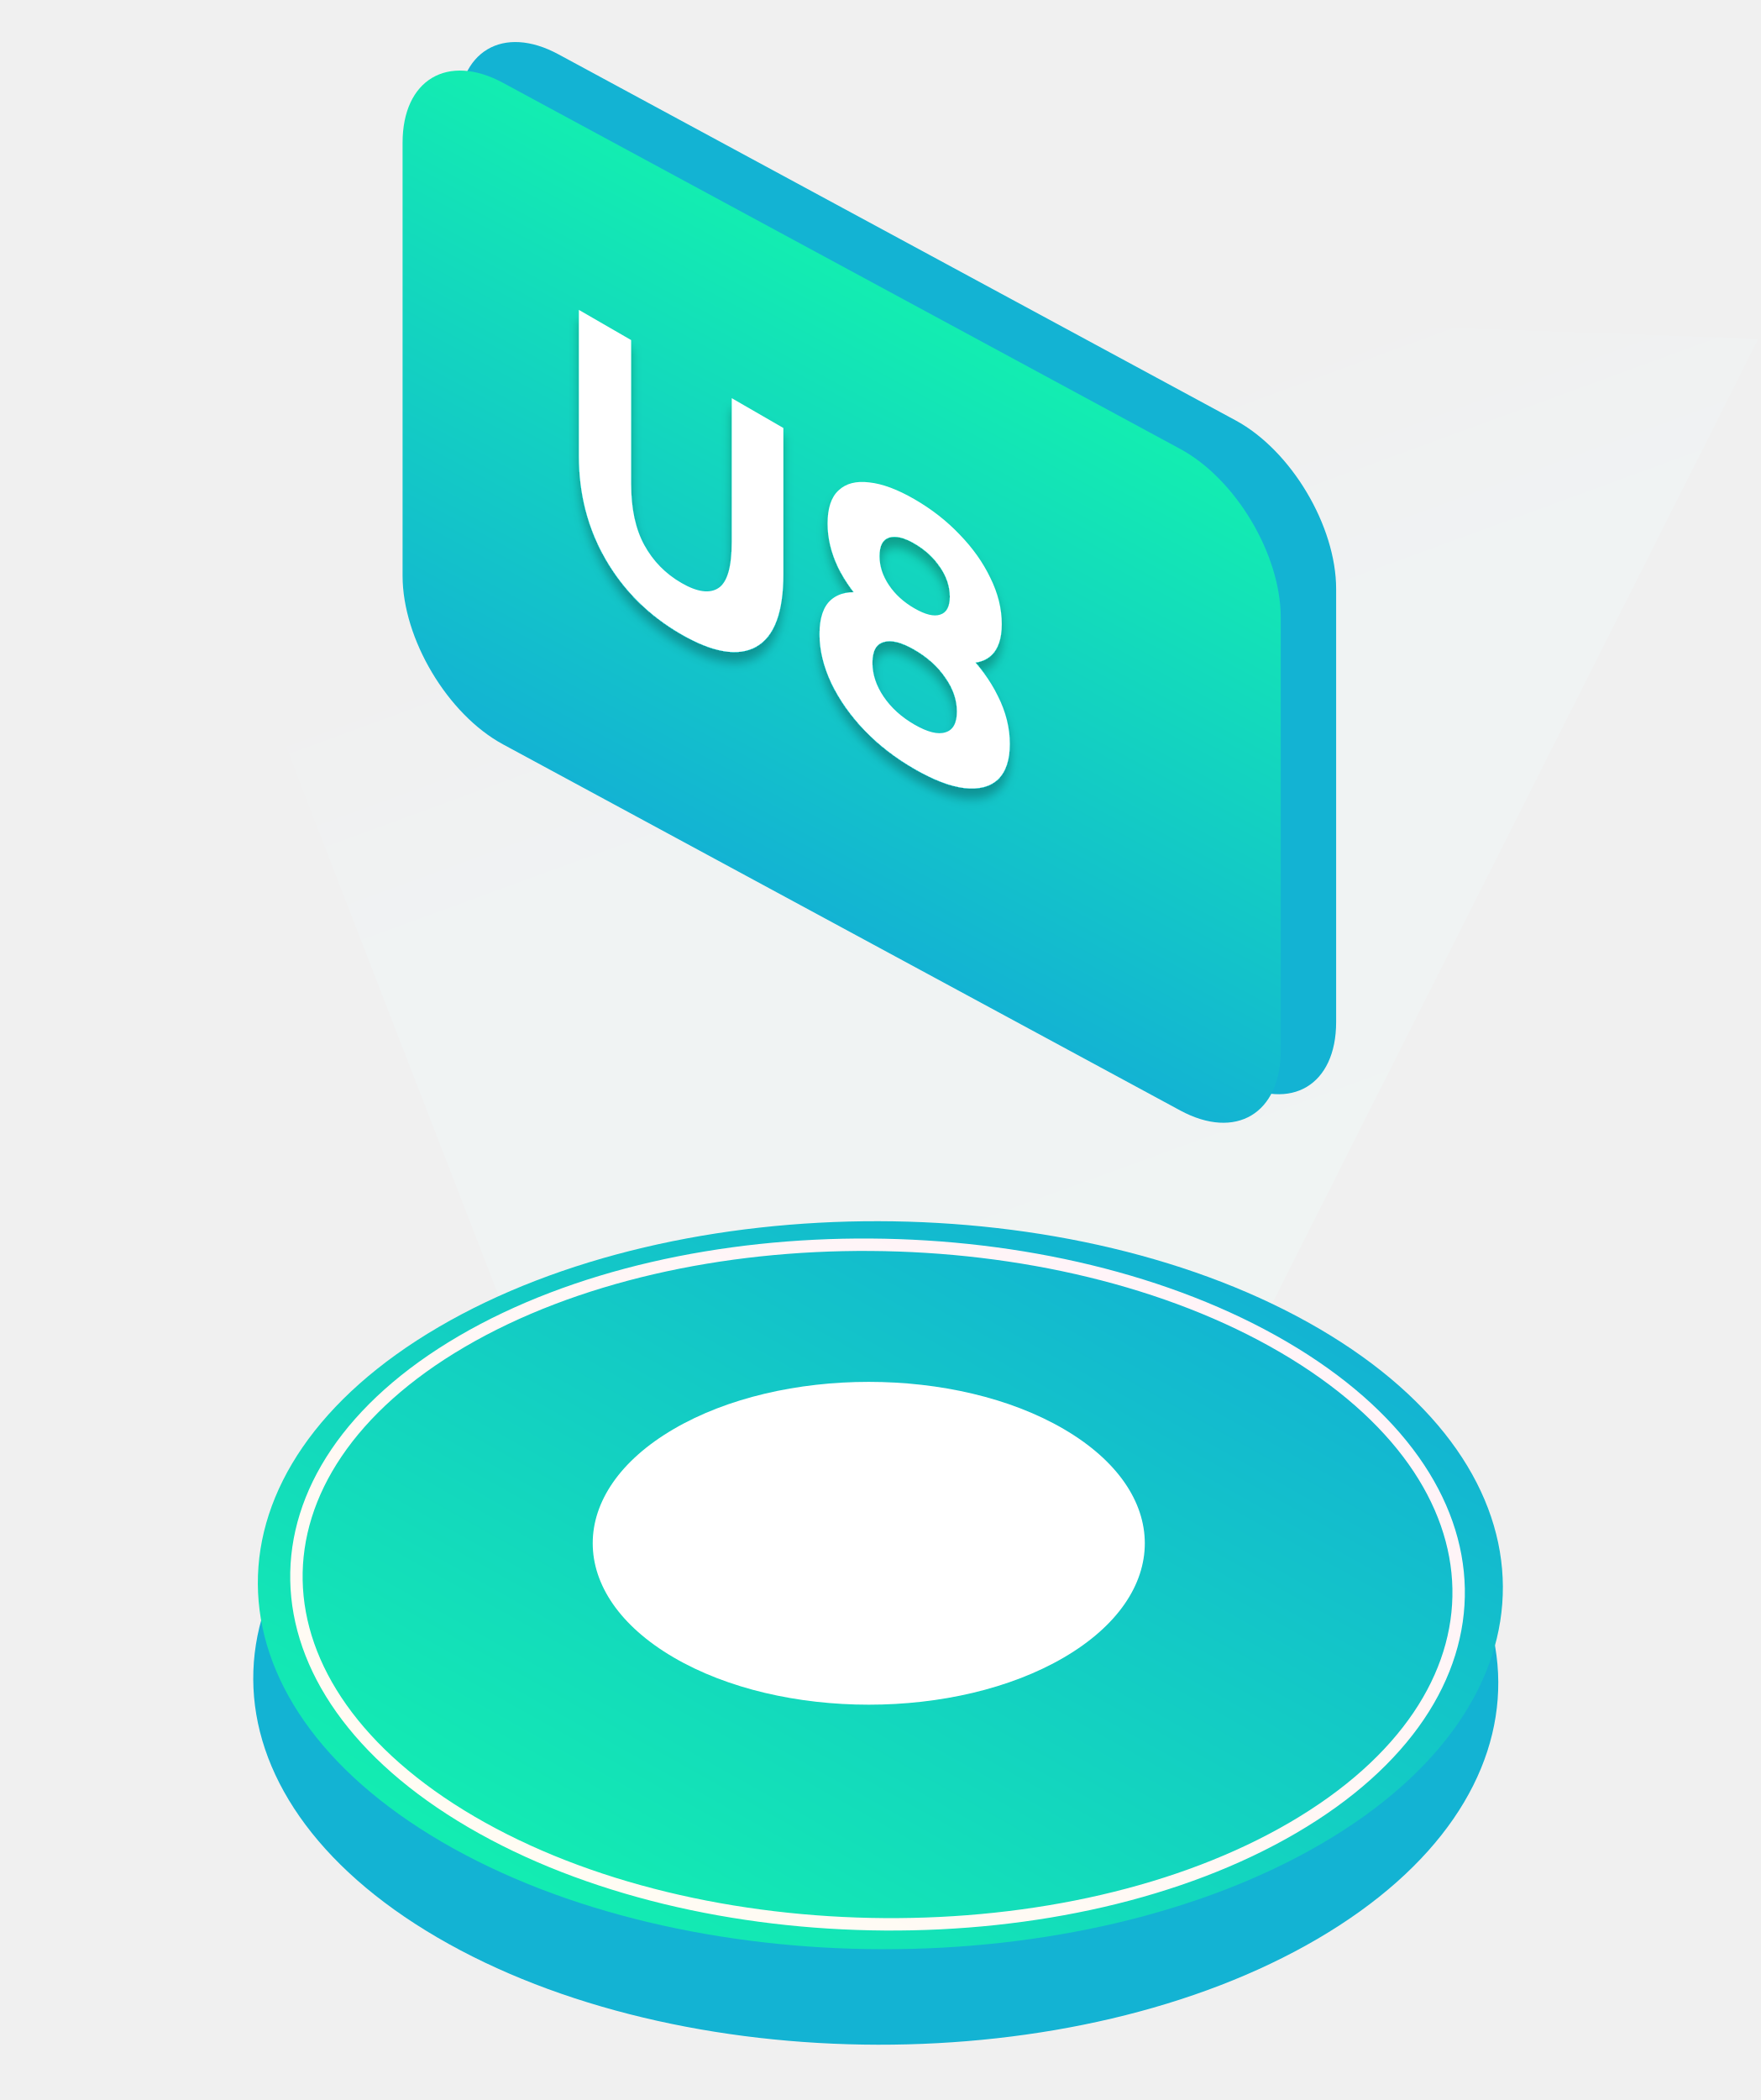
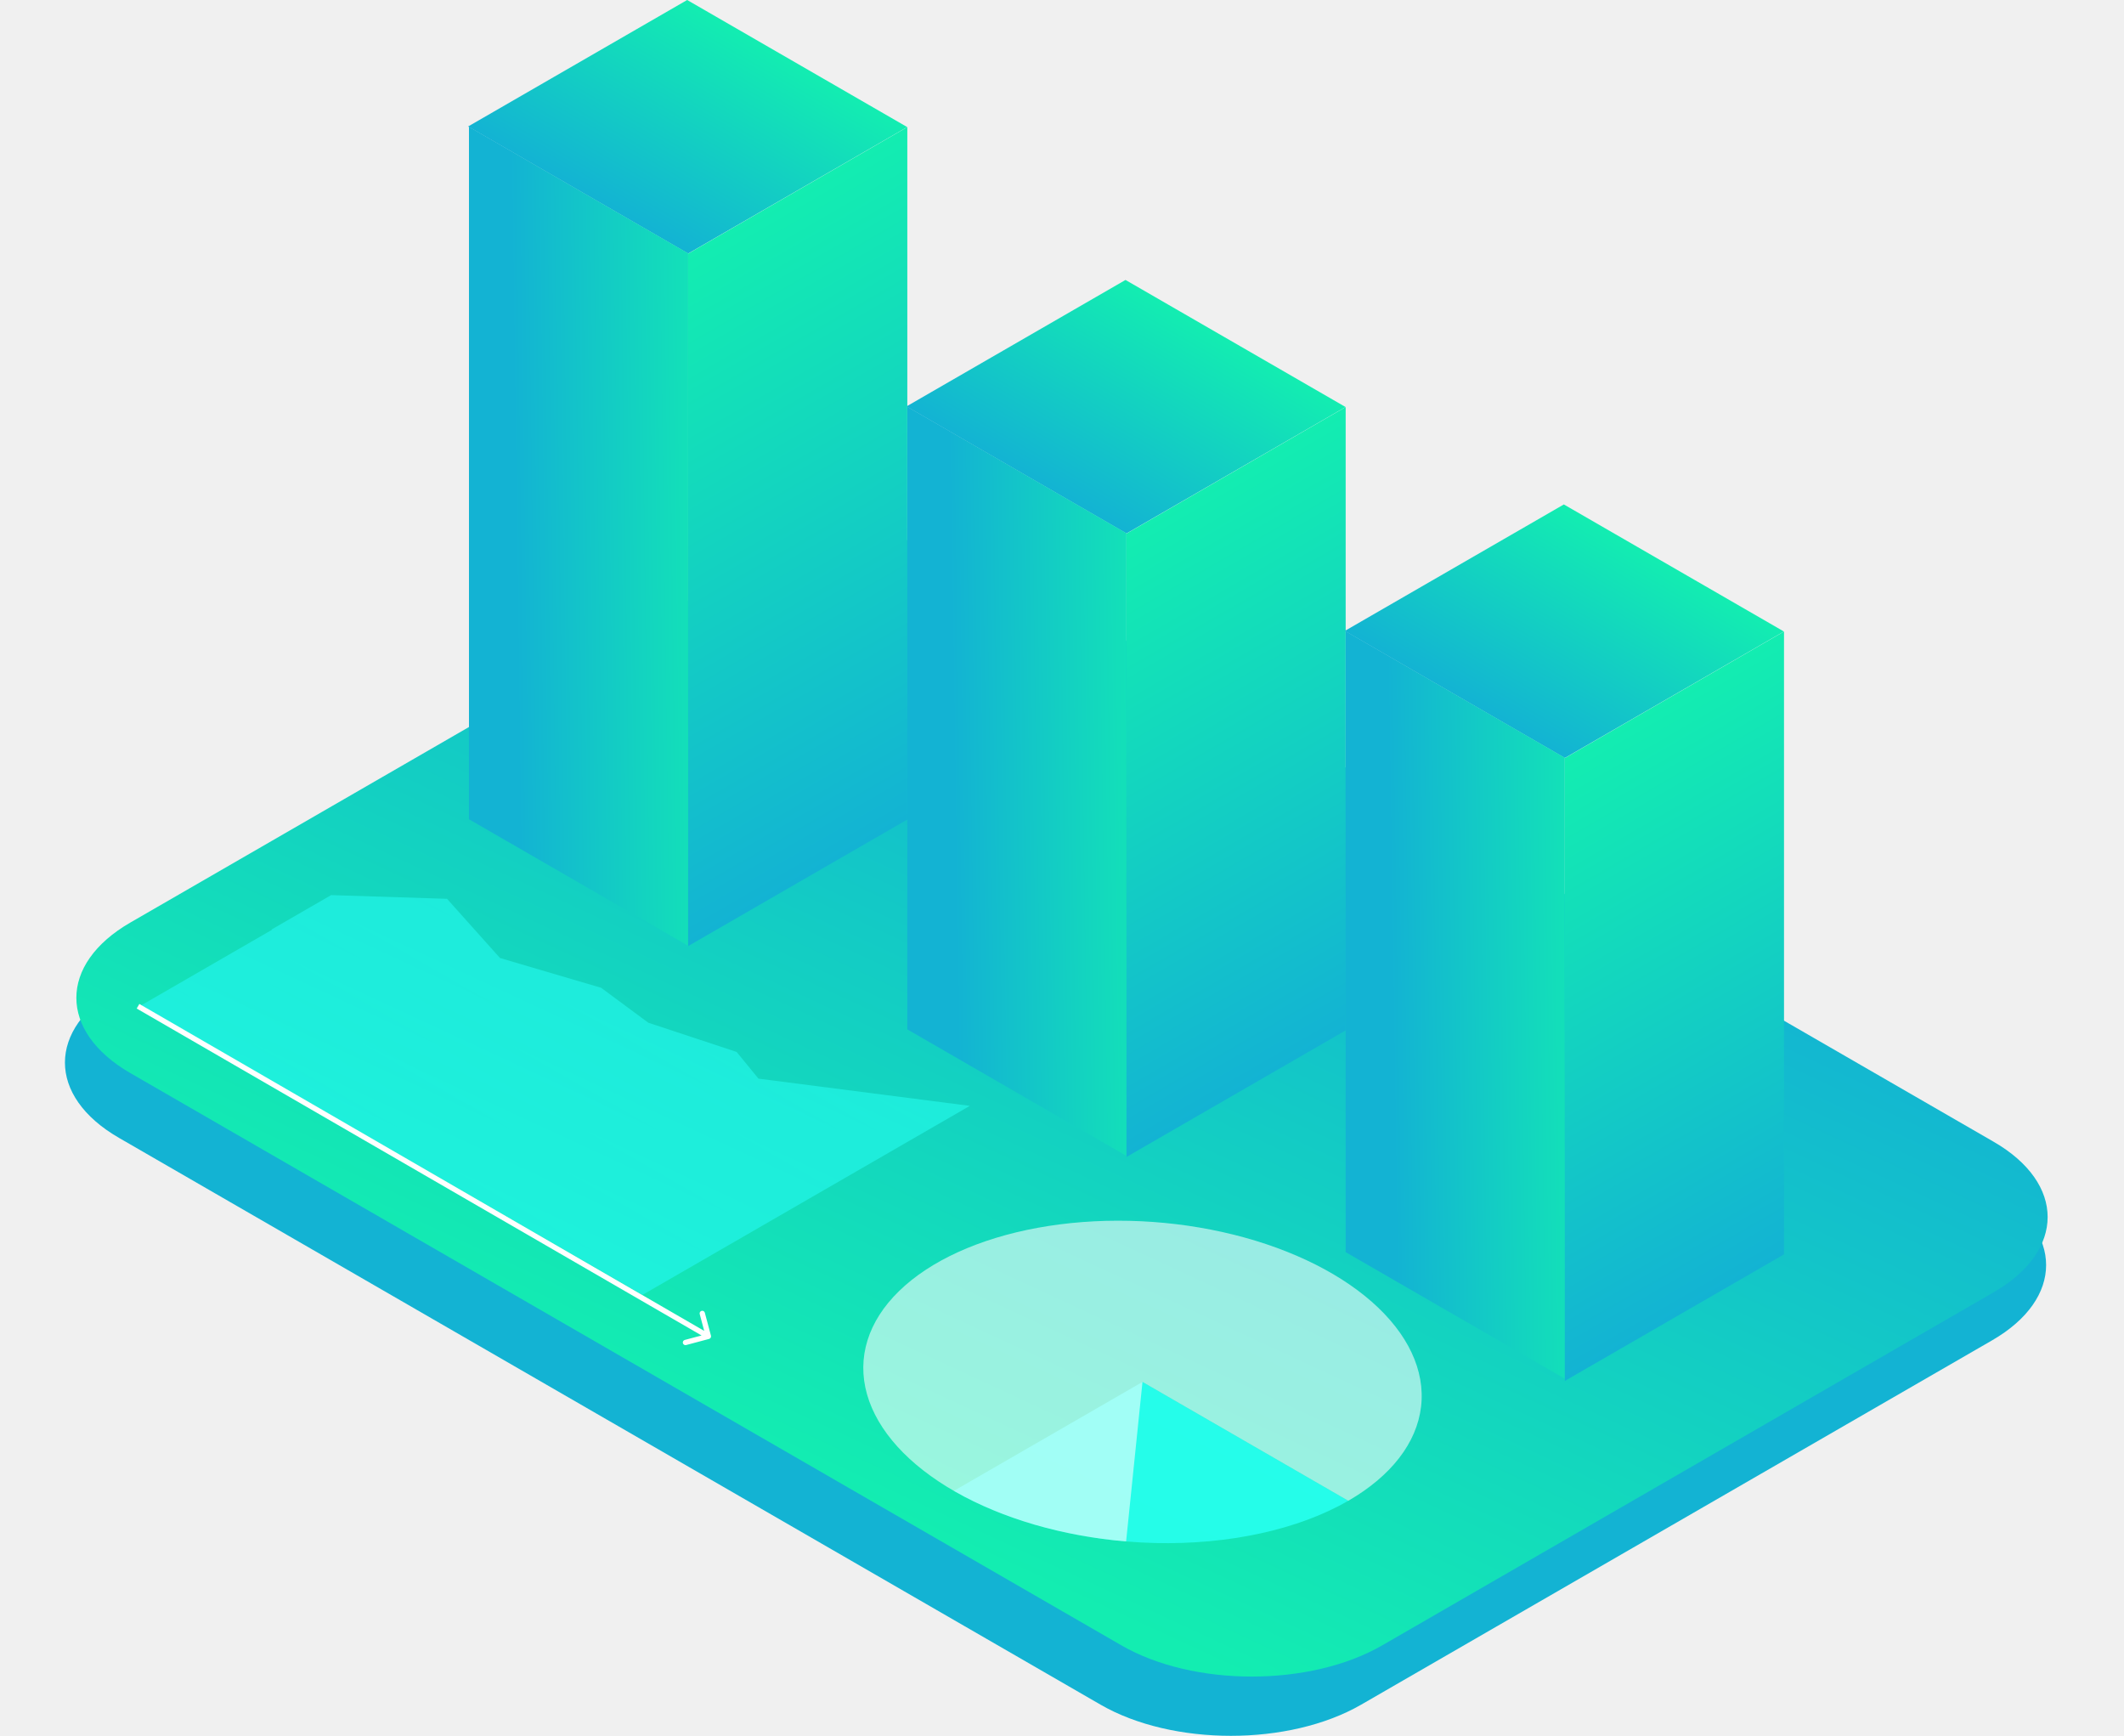
- <svg xmlns="http://www.w3.org/2000/svg" fill="none" viewBox="52.86 273 709.14 845.55">
-   <g style="mix-blend-mode:screen">
-     <path d="M95 385.002L761 409.501L510.5 906.502L459 944.5L398 955.502L332.5 944.5L293.5 897.502L95 385.002Z" fill="url(#paint0_linear_149_18)" />
-   </g>
-   <rect width="402.033" height="266.359" rx="46" transform="matrix(0.879736 0.475462 0 1 237.312 273)" fill="url(#paint1_linear_149_18)" />
-   <rect width="402.033" height="266.359" rx="46" transform="matrix(0.879736 0.475462 0 1 215 284.49)" fill="url(#paint2_linear_149_18)" />
-   <path d="M583.44 1053.7C485.846 1110.75 327.098 1110.45 228.867 1053.03C130.636 995.602 130.119 902.803 227.713 845.752C325.306 788.702 484.054 789.004 582.285 846.427C680.517 903.85 681.033 996.65 583.44 1053.7Z" fill="#13B3D3" />
-   <ellipse cx="206.024" cy="204.687" rx="206.024" ry="204.687" transform="matrix(0.863313 0.504669 -0.863313 0.504669 406.273 704)" fill="url(#paint3_linear_149_18)" />
-   <g style="mix-blend-mode:screen">
-     <ellipse cx="91.071" cy="91.054" rx="91.071" ry="91.054" transform="matrix(0.863313 0.504669 -0.863313 0.504669 402.742 802.478)" fill="white" />
-   </g>
-   <g style="mix-blend-mode:screen">
-     <path d="M573.716 1008.87C483.44 1061.65 335.26 1060.69 242.745 1006.6C150.23 952.522 148.586 865.9 238.862 813.127C329.138 760.354 477.319 761.315 569.833 815.397C662.348 869.478 663.992 956.1 573.716 1008.87Z" stroke="#FFD7D7" stroke-width="5" />
-   </g>
-   <g filter="url(#filter0_d_149_18)">
-     <path d="M327.182 528.35C314.278 520.9 304.189 510.925 296.915 498.425C289.64 485.925 286.003 471.975 286.003 456.575V397.775L307.047 409.925V467.825C307.047 477.825 308.822 486.05 312.373 492.5C315.924 498.95 320.903 504.025 327.312 507.725C333.721 511.425 338.7 512.1 342.251 509.75C345.802 507.4 347.577 501.225 347.577 491.225V433.325L368.362 445.325V504.125C368.362 519.525 364.724 529.275 357.45 533.375C350.175 537.475 340.086 535.8 327.182 528.35ZM421.114 582.581C413.493 578.181 406.824 573.031 401.109 567.131C395.393 561.131 390.933 554.806 387.728 548.156C384.524 541.406 382.922 534.781 382.922 528.281C382.922 521.781 384.481 517.181 387.599 514.481C390.803 511.731 395.263 510.856 400.979 511.856C406.694 512.756 413.406 515.431 421.114 519.881C428.908 524.381 435.663 529.481 441.379 535.181C447.181 540.831 451.641 546.856 454.759 553.256C457.963 559.606 459.565 566.031 459.565 572.531C459.565 579.031 457.963 583.806 454.759 586.856C451.555 589.806 447.051 590.956 441.249 590.306C435.533 589.606 428.821 587.031 421.114 582.581ZM421.114 564.731C426.396 567.781 430.553 568.831 433.584 567.881C436.702 566.981 438.261 564.181 438.261 559.481C438.261 554.781 436.702 550.231 433.584 545.831C430.553 541.381 426.396 537.631 421.114 534.581C415.918 531.581 411.804 530.556 408.773 531.506C405.742 532.356 404.226 535.131 404.226 539.831C404.226 544.531 405.742 549.106 408.773 553.556C411.804 558.006 415.918 561.731 421.114 564.731ZM421.114 532.181C414.099 528.131 407.95 523.481 402.667 518.231C397.471 513.031 393.401 507.481 390.456 501.581C387.599 495.631 386.17 489.706 386.17 483.806C386.17 477.606 387.642 473.156 390.586 470.456C393.531 467.656 397.644 466.581 402.927 467.231C408.21 467.781 414.272 470.031 421.114 473.981C428.129 478.031 434.234 482.806 439.43 488.306C444.713 493.756 448.827 499.581 451.771 505.781C454.802 511.931 456.318 518.106 456.318 524.306C456.318 530.206 454.845 534.456 451.901 537.056C449.043 539.606 444.973 540.456 439.69 539.606C434.407 538.756 428.215 536.281 421.114 532.181ZM421.114 517.931C425.53 520.481 428.995 521.331 431.506 520.481C434.104 519.681 435.403 517.281 435.403 513.281C435.403 509.081 434.061 505.056 431.376 501.206C428.778 497.406 425.357 494.281 421.114 491.831C416.957 489.431 413.579 488.631 410.981 489.431C408.383 490.231 407.084 492.731 407.084 496.931C407.084 500.931 408.34 504.806 410.851 508.556C413.363 512.306 416.784 515.431 421.114 517.931Z" fill="white" />
+ <svg xmlns="http://www.w3.org/2000/svg" fill="none" viewBox="4.73 0 804.35 657.25">
+   <g id="Group 98">
+     <path id="Rectangle 125" d="M288.691 235.888C315.954 220.148 360.155 220.148 387.418 235.888L759.137 450.5C786.4 466.24 786.4 491.76 759.137 507.5L520.214 645.442C492.951 661.182 448.75 661.182 421.487 645.442L49.768 430.83C22.506 415.09 22.506 389.57 49.768 373.83L288.691 235.888Z" fill="url(#paint0_linear_149_12)" />
+     <rect id="Rectangle 124" width="547.392" height="381.39" rx="57" transform="matrix(0.866025 0.5 -0.866025 0.5 335.023 187.116)" fill="url(#paint1_linear_149_12)" />
+     <g id="Group 13">
+       <rect id="Rectangle 124_2" width="96.216" height="95.784" transform="matrix(0.866025 0.5 -0.866025 0.5 430.953 106)" fill="url(#paint2_linear_149_12)" />
+       <path id="Rectangle 125_2" d="M348.328 154L431.328 201.92V437.687L348.328 389.767V154Z" fill="url(#paint3_linear_149_12)" />
+       <rect id="Rectangle 126" width="95.84" height="236.022" transform="matrix(0.866025 -0.5 0 1 431.328 202.044)" fill="url(#paint4_linear_149_12)" />
+     </g>
+     <g id="Group 12">
+       <rect id="Rectangle 124_3" width="96.216" height="95.784" transform="matrix(0.866025 0.5 -0.866025 0.5 596.953 191)" fill="url(#paint5_linear_149_12)" />
+       <path id="Rectangle 125_3" d="M514.328 239L597.328 286.92V522.033L514.328 474.113V239Z" fill="url(#paint6_linear_149_12)" />
+       <rect id="Rectangle 126_2" width="95.84" height="235.828" transform="matrix(0.866025 -0.5 0 1 597.328 287.044)" fill="url(#paint7_linear_149_12)" />
+     </g>
+     <g id="Union" style="mix-blend-mode:screen">
+       <path fill-rule="evenodd" clip-rule="evenodd" d="M174.026 340.328L130.129 338.921L107.579 351.94L107.747 352.045L58.172 380.667L248.041 490.288L319.474 449.046L319.474 449.046L371.997 418.722L291.954 408.414L283.686 398.303L250.24 387.241L232.381 374.019L194.08 362.743L174.026 340.328Z" fill="url(#paint8_linear_149_12)" fill-opacity="0.62" />
+     </g>
+     <g id="Group 11">
+       <rect id="Rectangle 124_4" width="96.216" height="95.784" transform="matrix(0.866025 0.5 -0.866025 0.5 264.953 0)" fill="url(#paint9_linear_149_12)" />
+       <path id="Rectangle 125_4" d="M182.328 48L265.328 95.92V358.119L182.328 310.199V48Z" fill="url(#paint10_linear_149_12)" />
+       <rect id="Rectangle 126_3" width="95.84" height="262.184" transform="matrix(0.866025 -0.5 0 1 265.328 96.0439)" fill="url(#paint11_linear_149_12)" />
+     </g>
+     <g id="Ellipse 15" style="mix-blend-mode:screen">
+       <path d="M515.328 568.25C531.545 558.887 541.261 546.329 542.879 532.638C544.498 518.947 537.922 504.938 524.234 492.914C510.546 480.891 490.559 471.567 467.558 466.475C444.557 461.384 419.91 460.828 397.669 464.898C375.427 468.969 356.914 477.424 345.172 488.874C333.43 500.324 329.158 514.087 333.057 527.903C336.956 541.718 348.794 554.763 366.627 564.894C384.46 575.025 407.226 581.64 431.184 583.65L437.386 523.25L515.328 568.25Z" fill="white" fill-opacity="0.57" />
+     </g>
+     <g id="Ellipse 16" style="mix-blend-mode:screen">
+       <path d="M515.328 568.25C505.946 573.667 494.639 577.867 482.053 580.61C469.468 583.353 455.851 584.586 441.979 584.238C428.107 583.89 414.251 581.967 401.205 578.581C388.158 575.194 376.174 570.409 365.939 564.5L437.386 523.25L515.328 568.25Z" fill="#13EDB1" />
+     </g>
+     <path id="Arrow 2" d="M273.258 506.966C273.791 506.824 274.109 506.276 273.966 505.742L271.646 497.046C271.503 496.513 270.955 496.196 270.422 496.338C269.888 496.481 269.571 497.029 269.713 497.562L271.776 505.292L264.046 507.354C263.513 507.497 263.196 508.045 263.338 508.578C263.481 509.112 264.029 509.429 264.562 509.287L273.258 506.966ZM56.499 381.866L272.499 506.866L273.501 505.134L57.501 380.134L56.499 381.866Z" fill="white" />
  </g>
  <defs>
-     <filter id="filter0_d_149_18" x="282" y="395.975" width="181.562" height="216.807" filterUnits="userSpaceOnUse" color-interpolation-filters="sRGB">
-       <feFlood flood-opacity="0" result="BackgroundImageFix" />
-       <feColorMatrix in="SourceAlpha" type="matrix" values="0 0 0 0 0 0 0 0 0 0 0 0 0 0 0 0 0 0 127 0" result="hardAlpha" />
-       <feOffset dy="4" />
-       <feGaussianBlur stdDeviation="2" />
-       <feComposite in2="hardAlpha" operator="out" />
-       <feColorMatrix type="matrix" values="0 0 0 0 0 0 0 0 0 0 0 0 0 0 0 0 0 0 0.25 0" />
-       <feBlend mode="normal" in2="BackgroundImageFix" result="effect1_dropShadow_149_18" />
-       <feBlend mode="normal" in="SourceGraphic" in2="effect1_dropShadow_149_18" result="shape" />
-     </filter>
-     <linearGradient id="paint0_linear_149_18" x1="-404.861" y1="1111.49" x2="-552.46" y2="707.835" gradientUnits="userSpaceOnUse">
-       <stop stop-color="#13EEB0" stop-opacity="0.26" />
-       <stop offset="0.501" stop-color="#13B3D3" stop-opacity="0.26" />
-       <stop offset="0.757" stop-color="#13B3D3" stop-opacity="0" />
-     </linearGradient>
-     <linearGradient id="paint1_linear_149_18" x1="201.017" y1="0" x2="201.017" y2="266.359" gradientUnits="userSpaceOnUse">
+     <linearGradient id="paint0_linear_149_12" x1="304.787" y1="682.248" x2="447.653" y2="371.949" gradientUnits="userSpaceOnUse">
      <stop offset="1" stop-color="#13B3D3" />
    </linearGradient>
-     <linearGradient id="paint2_linear_149_18" x1="201.017" y1="0" x2="201.017" y2="266.359" gradientUnits="userSpaceOnUse">
+     <linearGradient id="paint1_linear_149_12" x1="401.44" y1="381.39" x2="357.192" y2="-23.108" gradientUnits="userSpaceOnUse">
      <stop stop-color="#13EDB1" />
      <stop offset="1" stop-color="#13B3D3" />
    </linearGradient>
-     <linearGradient id="paint3_linear_149_18" x1="364.376" y1="409.375" x2="355.144" y2="-6.82" gradientUnits="userSpaceOnUse">
+     <linearGradient id="paint2_linear_149_12" x1="48.108" y1="0" x2="48.108" y2="95.784" gradientUnits="userSpaceOnUse">
+       <stop stop-color="#13EDB1" />
+       <stop offset="1" stop-color="#13B3D3" />
+     </linearGradient>
+     <linearGradient id="paint3_linear_149_12" x1="450.894" y1="305.57" x2="366.085" y2="306.846" gradientUnits="userSpaceOnUse">
+       <stop stop-color="#13EDB1" />
+       <stop offset="1" stop-color="#13B3D3" />
+     </linearGradient>
+     <linearGradient id="paint4_linear_149_12" x1="47.92" y1="0" x2="47.92" y2="236.022" gradientUnits="userSpaceOnUse">
+       <stop stop-color="#13EDB1" />
+       <stop offset="1" stop-color="#13B3D3" />
+     </linearGradient>
+     <linearGradient id="paint5_linear_149_12" x1="48.108" y1="0" x2="48.108" y2="95.784" gradientUnits="userSpaceOnUse">
+       <stop stop-color="#13EDB1" />
+       <stop offset="1" stop-color="#13B3D3" />
+     </linearGradient>
+     <linearGradient id="paint6_linear_149_12" x1="616.894" y1="390.314" x2="532.087" y2="391.594" gradientUnits="userSpaceOnUse">
+       <stop stop-color="#13EDB1" />
+       <stop offset="1" stop-color="#13B3D3" />
+     </linearGradient>
+     <linearGradient id="paint7_linear_149_12" x1="47.92" y1="0" x2="47.92" y2="235.828" gradientUnits="userSpaceOnUse">
+       <stop stop-color="#13EDB1" />
+       <stop offset="1" stop-color="#13B3D3" />
+     </linearGradient>
+     <linearGradient id="paint8_linear_149_12" x1="276.975" y1="363.861" x2="214.997" y2="471.21" gradientUnits="userSpaceOnUse">
+       <stop stop-color="#13EDB1" />
+       <stop offset="1" stop-color="#13B3D3" />
+     </linearGradient>
+     <linearGradient id="paint9_linear_149_12" x1="48.108" y1="0" x2="48.108" y2="95.784" gradientUnits="userSpaceOnUse">
+       <stop stop-color="#13EDB1" />
+       <stop offset="1" stop-color="#13B3D3" />
+     </linearGradient>
+     <linearGradient id="paint10_linear_149_12" x1="284.894" y1="209.924" x2="200.007" y2="211.074" gradientUnits="userSpaceOnUse">
+       <stop stop-color="#13EDB1" />
+       <stop offset="1" stop-color="#13B3D3" />
+     </linearGradient>
+     <linearGradient id="paint11_linear_149_12" x1="47.92" y1="0" x2="47.92" y2="262.184" gradientUnits="userSpaceOnUse">
      <stop stop-color="#13EDB1" />
      <stop offset="1" stop-color="#13B3D3" />
    </linearGradient>
  </defs>
</svg>
